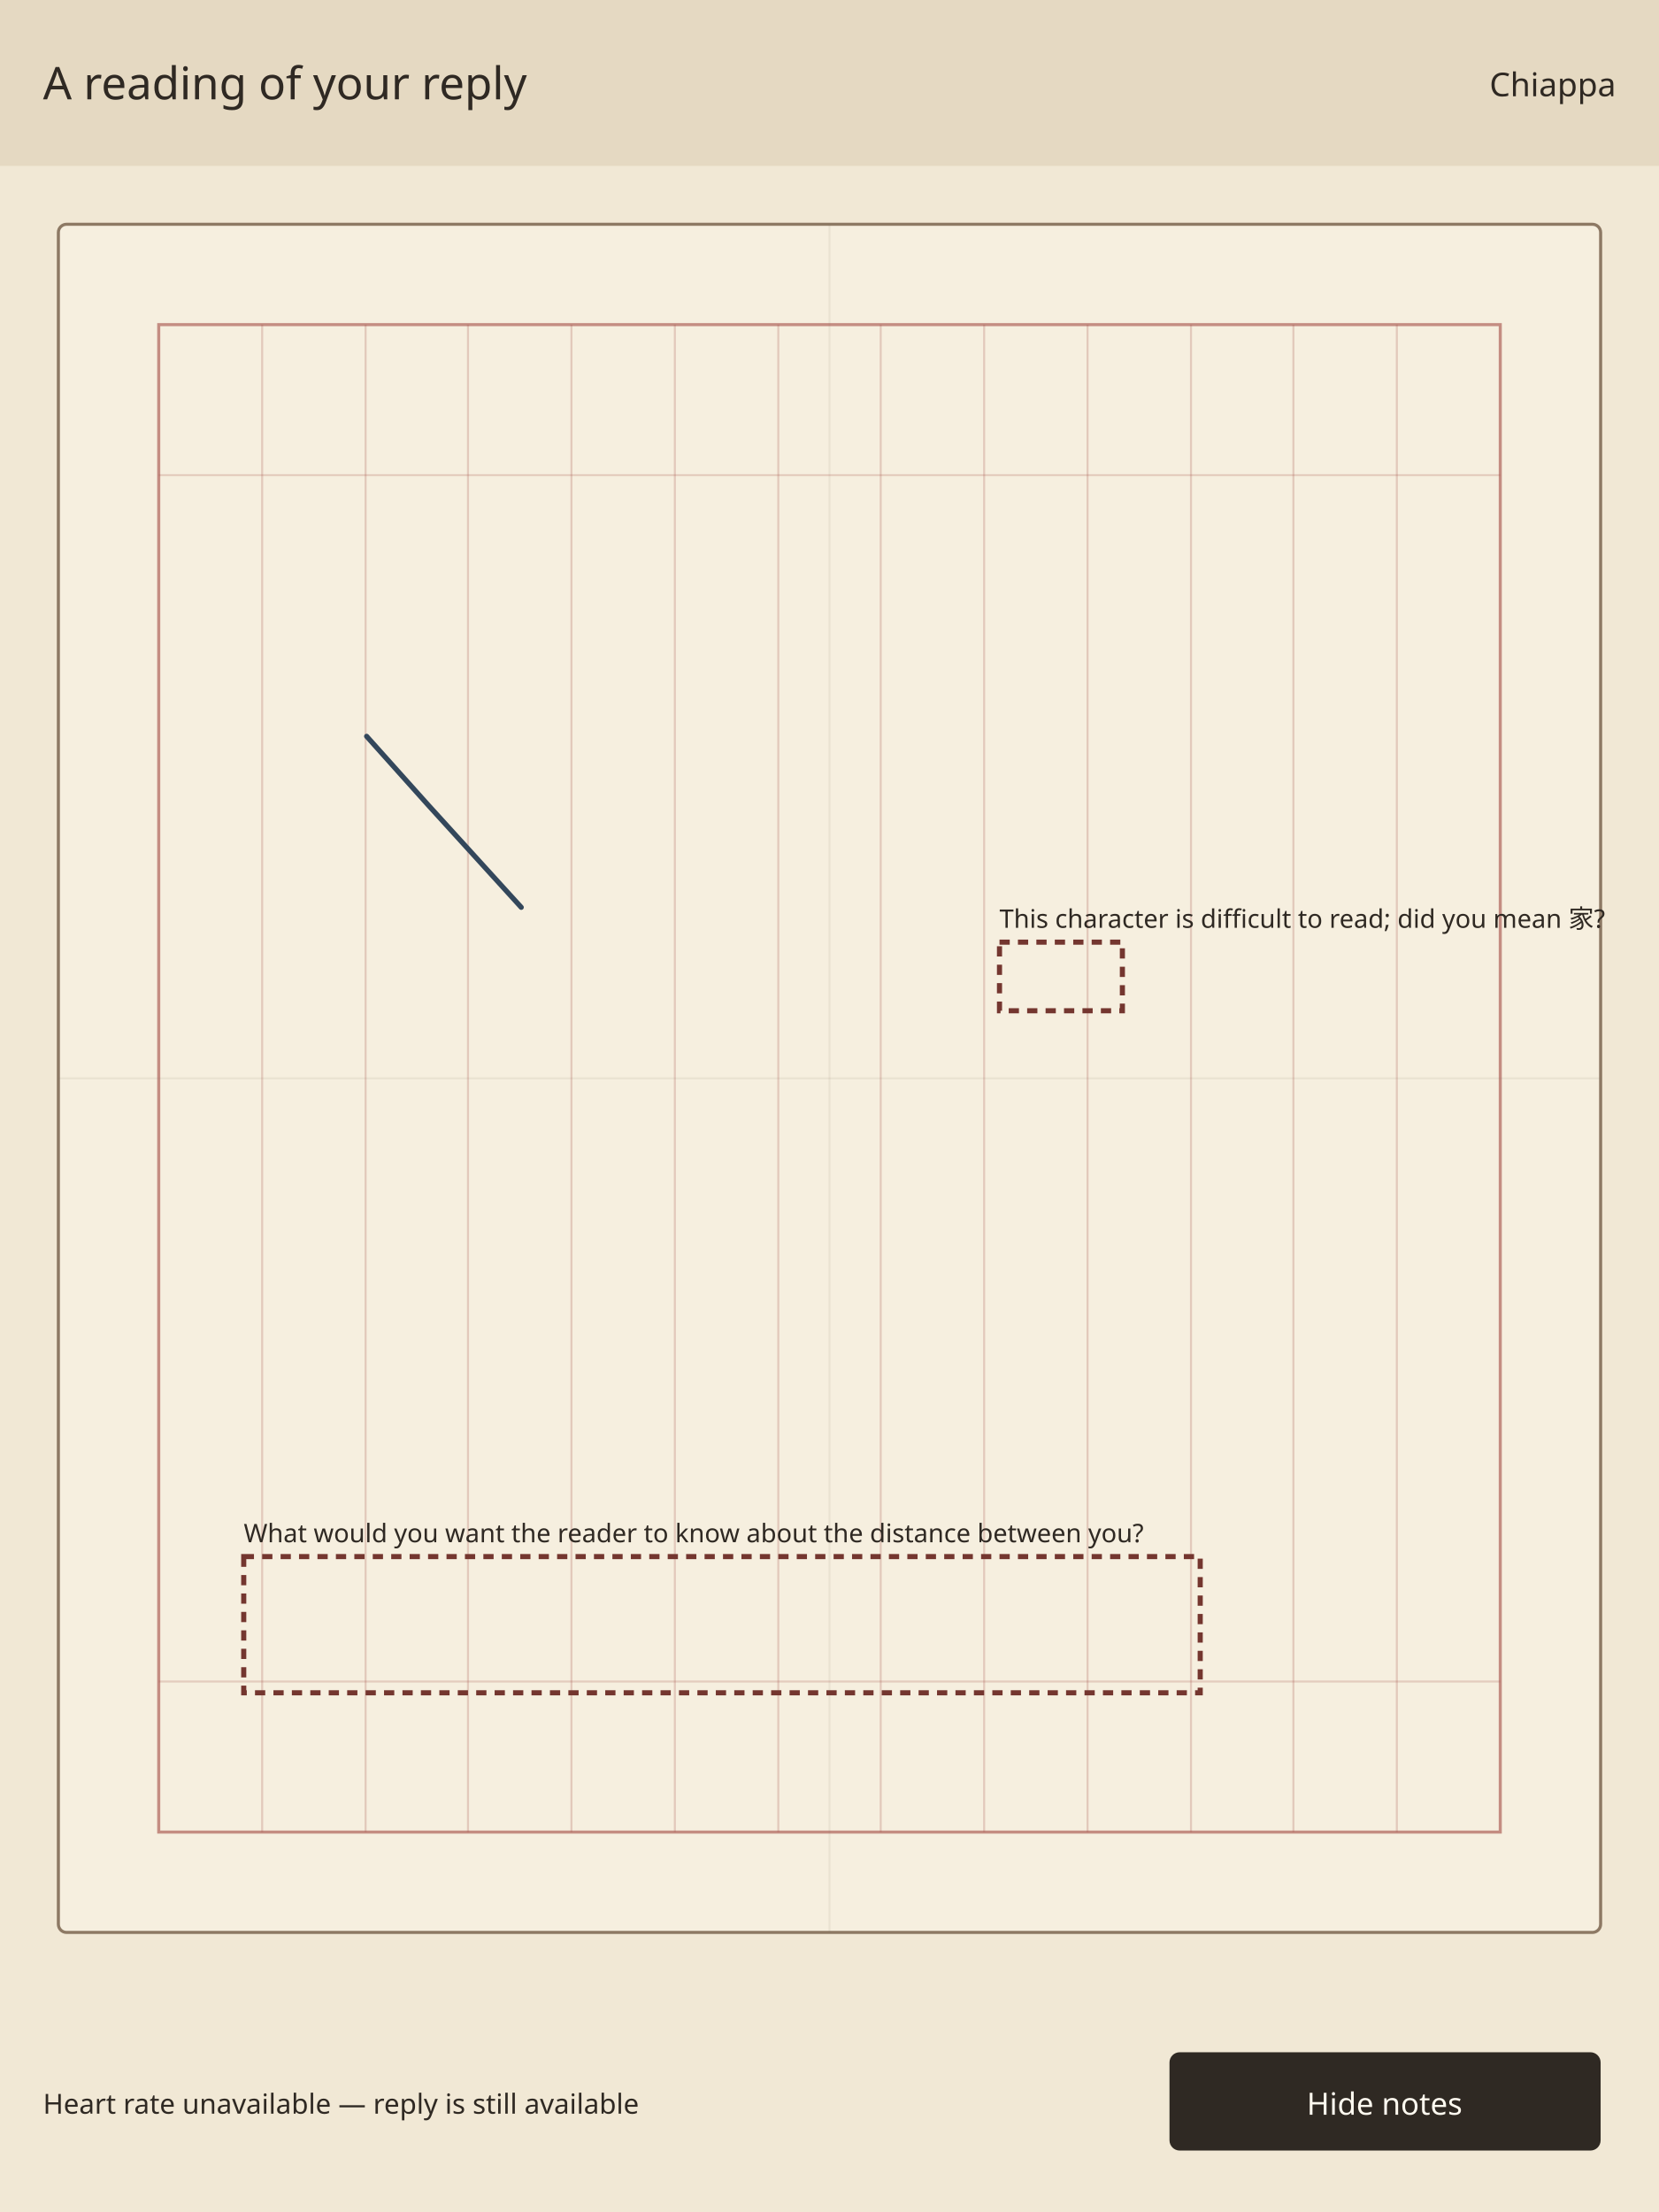
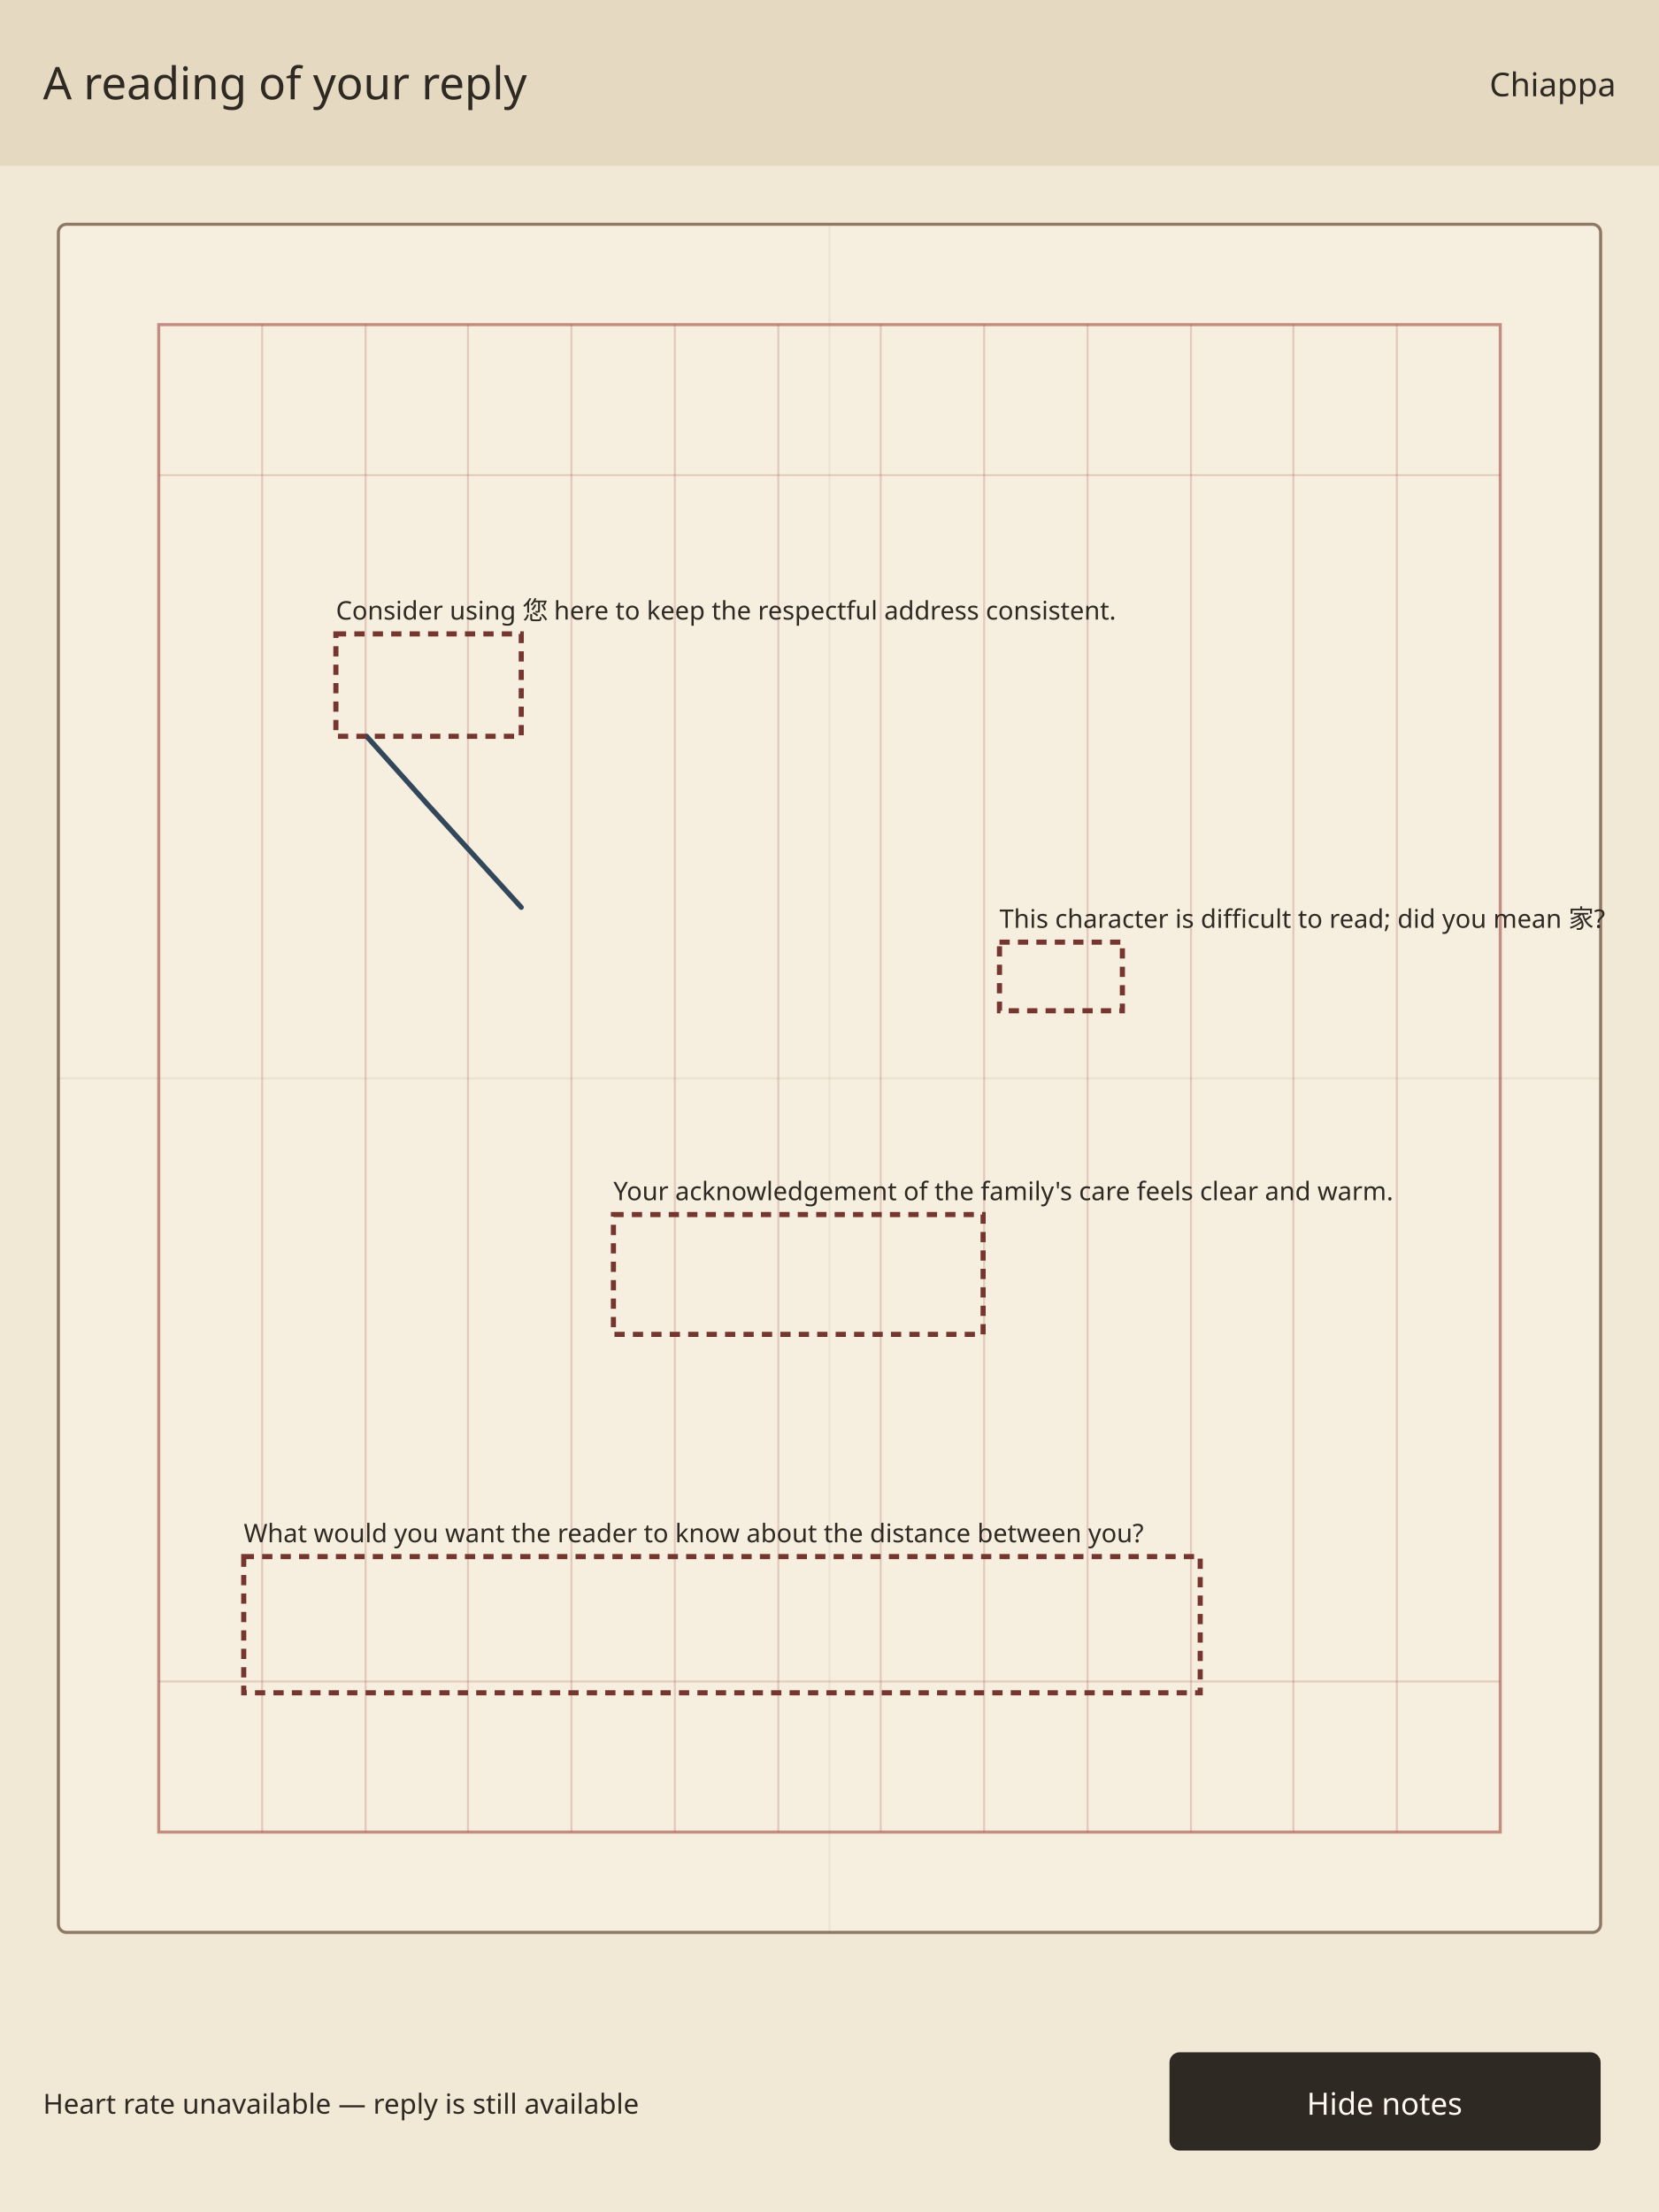
<svg xmlns="http://www.w3.org/2000/svg" width="1620" height="2160" viewBox="0 0 1620 2160">
  <rect width="1620" height="2160" fill="#f1e8d5" />
  <rect width="1620" height="162" fill="#e5d9c2" />
  <text x="42" y="97" fill="#2f2923" font-family="sans-serif" font-size="44" text-anchor="start">A reading of your reply</text>
  <text x="1578" y="94" fill="#2f2923" font-family="sans-serif" font-size="32" text-anchor="end">Chiappa</text>
  <rect x="57" y="219" width="1506" height="1668" rx="8" fill="#f6efdf" stroke="#8d7964" stroke-width="3" />
  <g id="stationery-layer">
    <rect x="155" y="317" width="1310" height="1472" fill="none" stroke="#a45149" stroke-width="3" opacity="0.62" />
    <path d="M 810 219 V 1887" stroke="#796d5e" stroke-width="2" opacity="0.10" />
    <path d="M 57 1053 H 1563" stroke="#796d5e" stroke-width="2" opacity="0.10" />
    <path d="M 256 317 V 1789" stroke="#a45149" stroke-width="2" opacity="0.24" />
    <path d="M 357 317 V 1789" stroke="#a45149" stroke-width="2" opacity="0.24" />
    <path d="M 457 317 V 1789" stroke="#a45149" stroke-width="2" opacity="0.24" />
    <path d="M 558 317 V 1789" stroke="#a45149" stroke-width="2" opacity="0.24" />
    <path d="M 659 317 V 1789" stroke="#a45149" stroke-width="2" opacity="0.24" />
    <path d="M 760 317 V 1789" stroke="#a45149" stroke-width="2" opacity="0.24" />
    <path d="M 860 317 V 1789" stroke="#a45149" stroke-width="2" opacity="0.24" />
    <path d="M 961 317 V 1789" stroke="#a45149" stroke-width="2" opacity="0.24" />
    <path d="M 1062 317 V 1789" stroke="#a45149" stroke-width="2" opacity="0.24" />
    <path d="M 1163 317 V 1789" stroke="#a45149" stroke-width="2" opacity="0.24" />
    <path d="M 1263 317 V 1789" stroke="#a45149" stroke-width="2" opacity="0.24" />
    <path d="M 1364 317 V 1789" stroke="#a45149" stroke-width="2" opacity="0.24" />
    <path d="M 155 464 H 1465" stroke="#a45149" stroke-width="2" opacity="0.22" />
    <path d="M 155 1642 H 1465" stroke="#a45149" stroke-width="2" opacity="0.22" />
  </g>
  <g id="ink-layer" fill="none" stroke="#33475b" stroke-linecap="round">
    <path d="M 358 719 L 418 786 L 509 886" stroke-width="5" />
  </g>
  <g id="marginalia-layer">
+     <rect x="328" y="619" width="181" height="100" fill="none" stroke="#74362f" stroke-width="5" stroke-dasharray="10 8" />
+     <text x="328" y="605" fill="#2f2923" font-family="sans-serif" font-size="25" text-anchor="start">Consider using 您 here to keep the respectful address consistent.</text>
    <rect x="976" y="920" width="120" height="67" fill="none" stroke="#74362f" stroke-width="5" stroke-dasharray="10 8" />
    <text x="976" y="906" fill="#2f2923" font-family="sans-serif" font-size="25" text-anchor="start">This character is difficult to read; did you mean 家?</text>
+     <rect x="599" y="1186" width="361" height="117" fill="none" stroke="#74362f" stroke-width="5" stroke-dasharray="10 8" />
+     <text x="599" y="1172" fill="#2f2923" font-family="sans-serif" font-size="25" text-anchor="start">Your acknowledgement of the family's care feels clear and warm.</text>
    <rect x="238" y="1520" width="934" height="133" fill="none" stroke="#74362f" stroke-width="5" stroke-dasharray="10 8" />
    <text x="238" y="1506" fill="#2f2923" font-family="sans-serif" font-size="25" text-anchor="start">What would you want the reader to know about the distance between you?</text>
  </g>
  <g id="controls-layer" data-min-touch-target="96">
    <rect x="1142" y="2004" width="421" height="96" rx="10" fill="#2f2923" data-touch-target="true" />
    <text x="1352" y="2065" fill="#fffaf0" font-family="sans-serif" font-size="30" text-anchor="middle">Hide notes</text>
    <text x="42" y="2064" fill="#2f2923" font-family="sans-serif" font-size="27" text-anchor="start">Heart rate unavailable — reply is still available</text>
  </g>
</svg>
